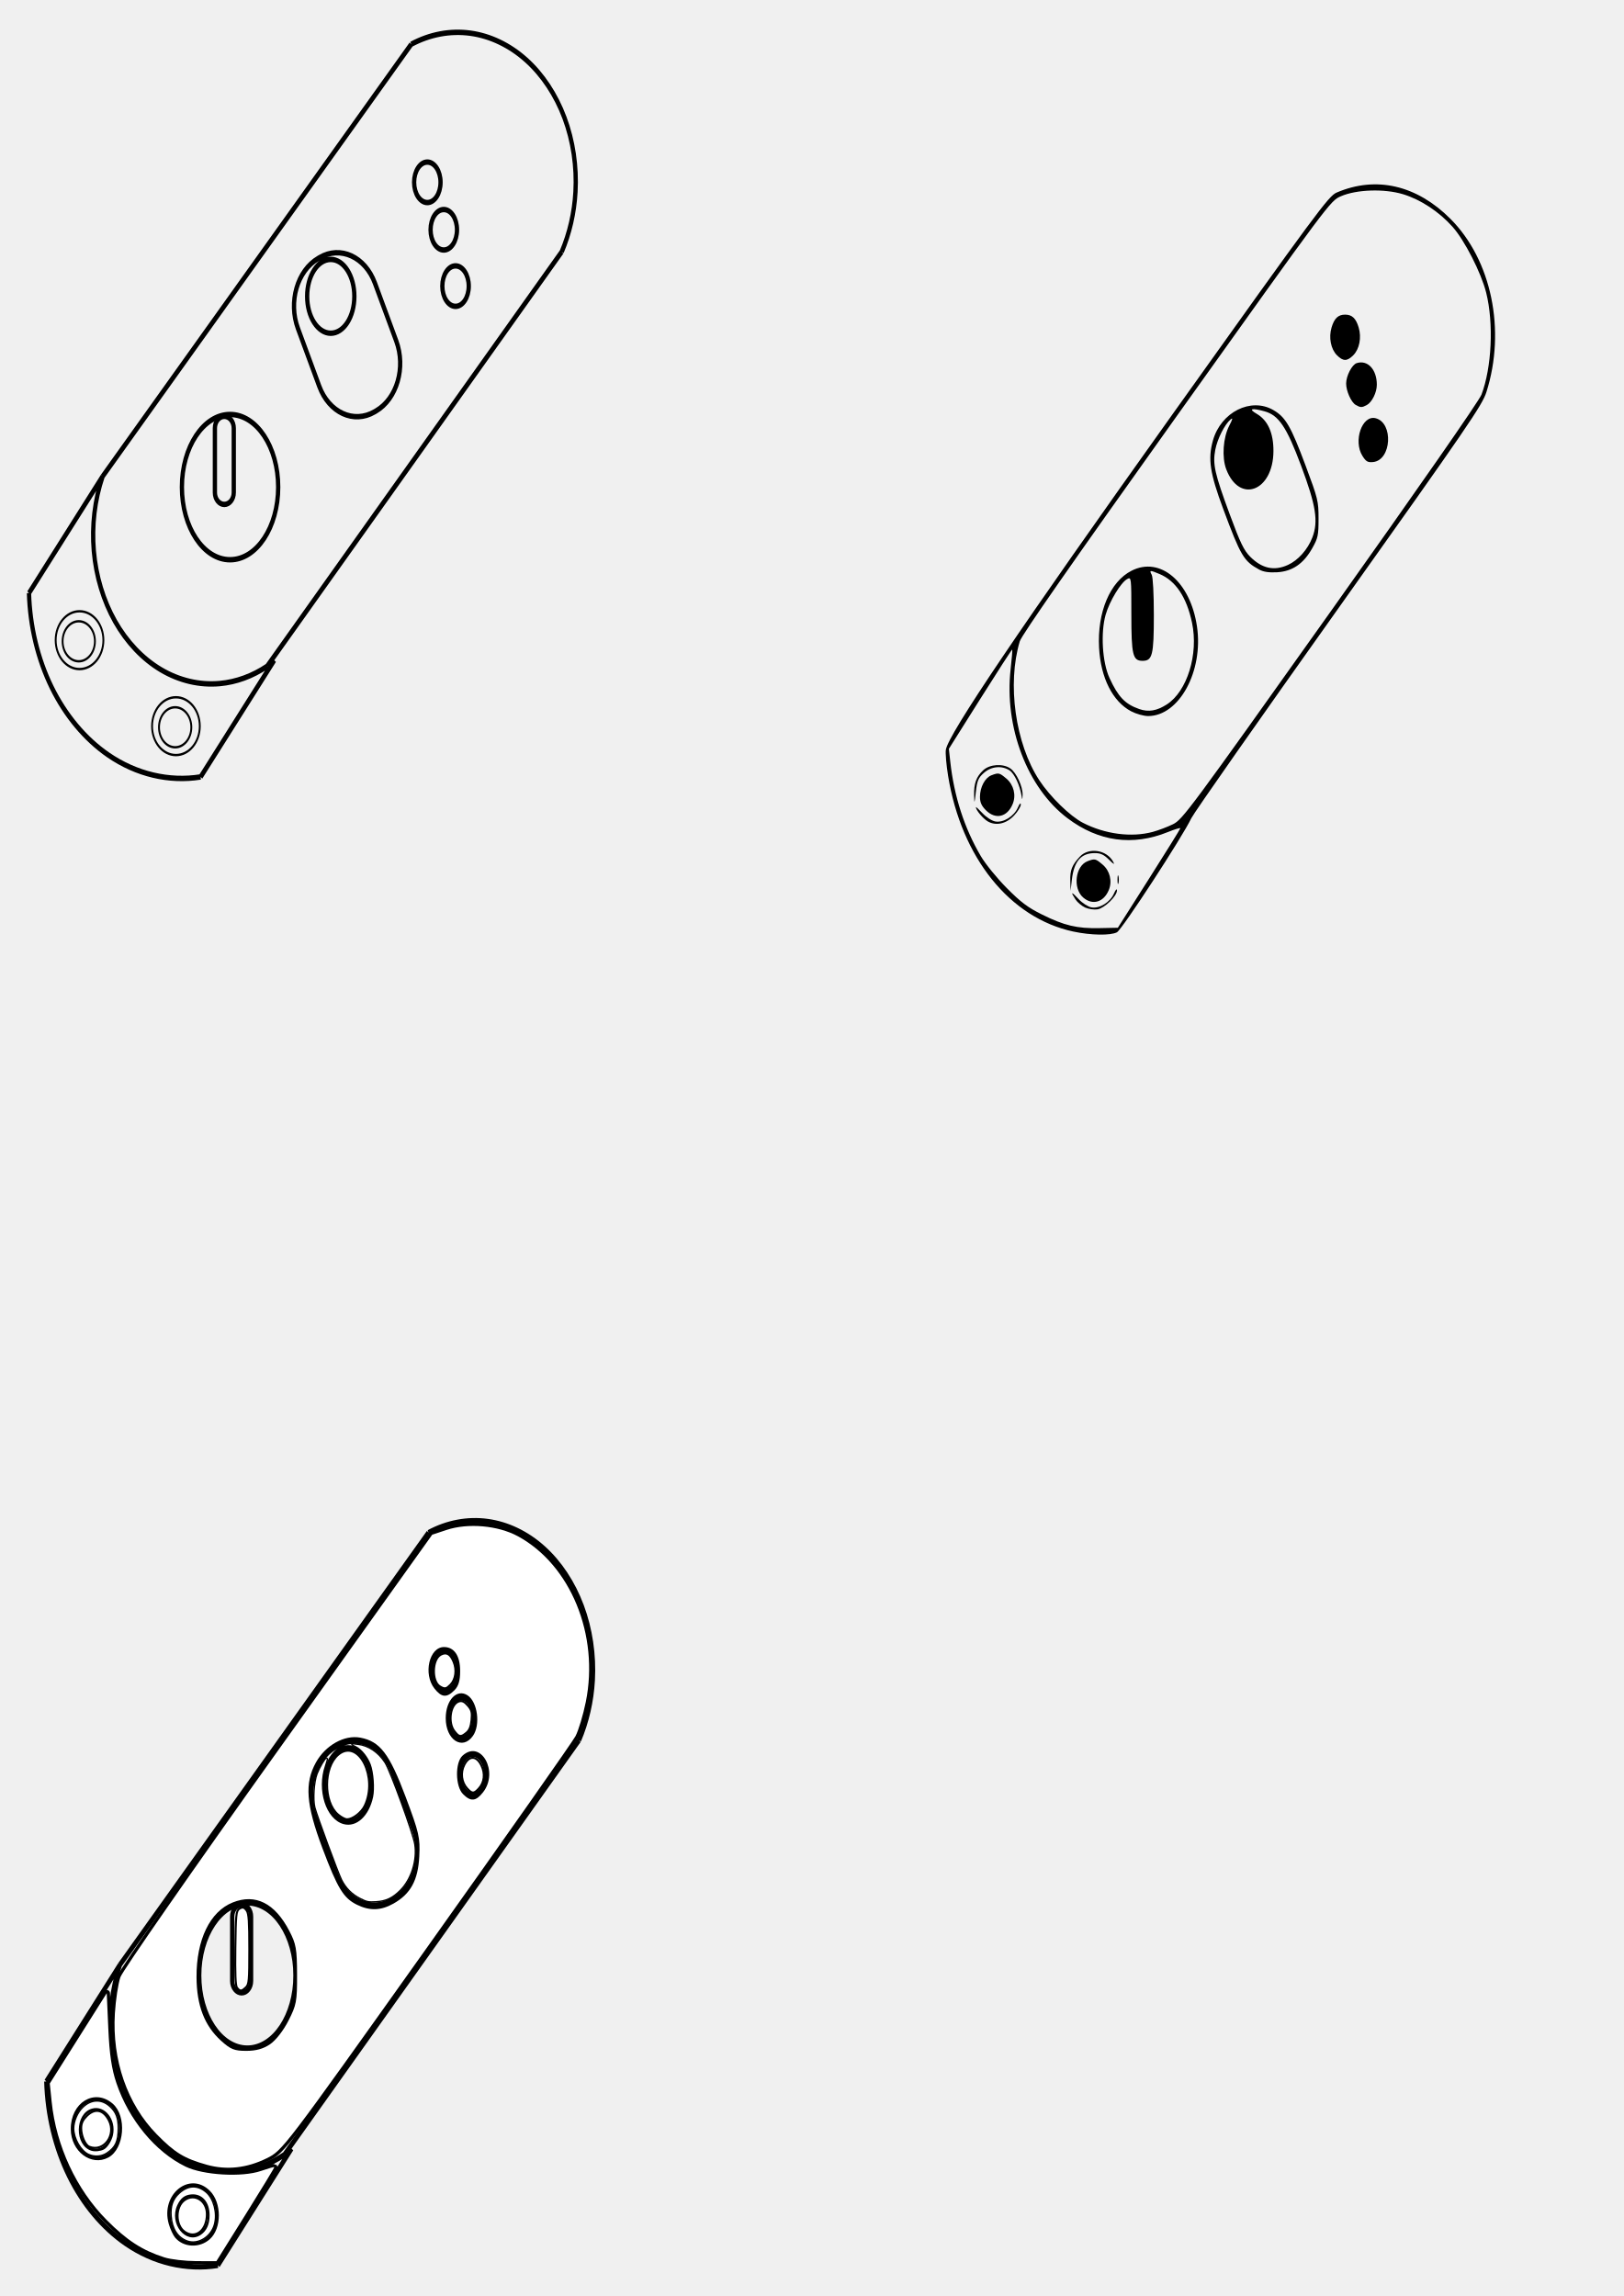
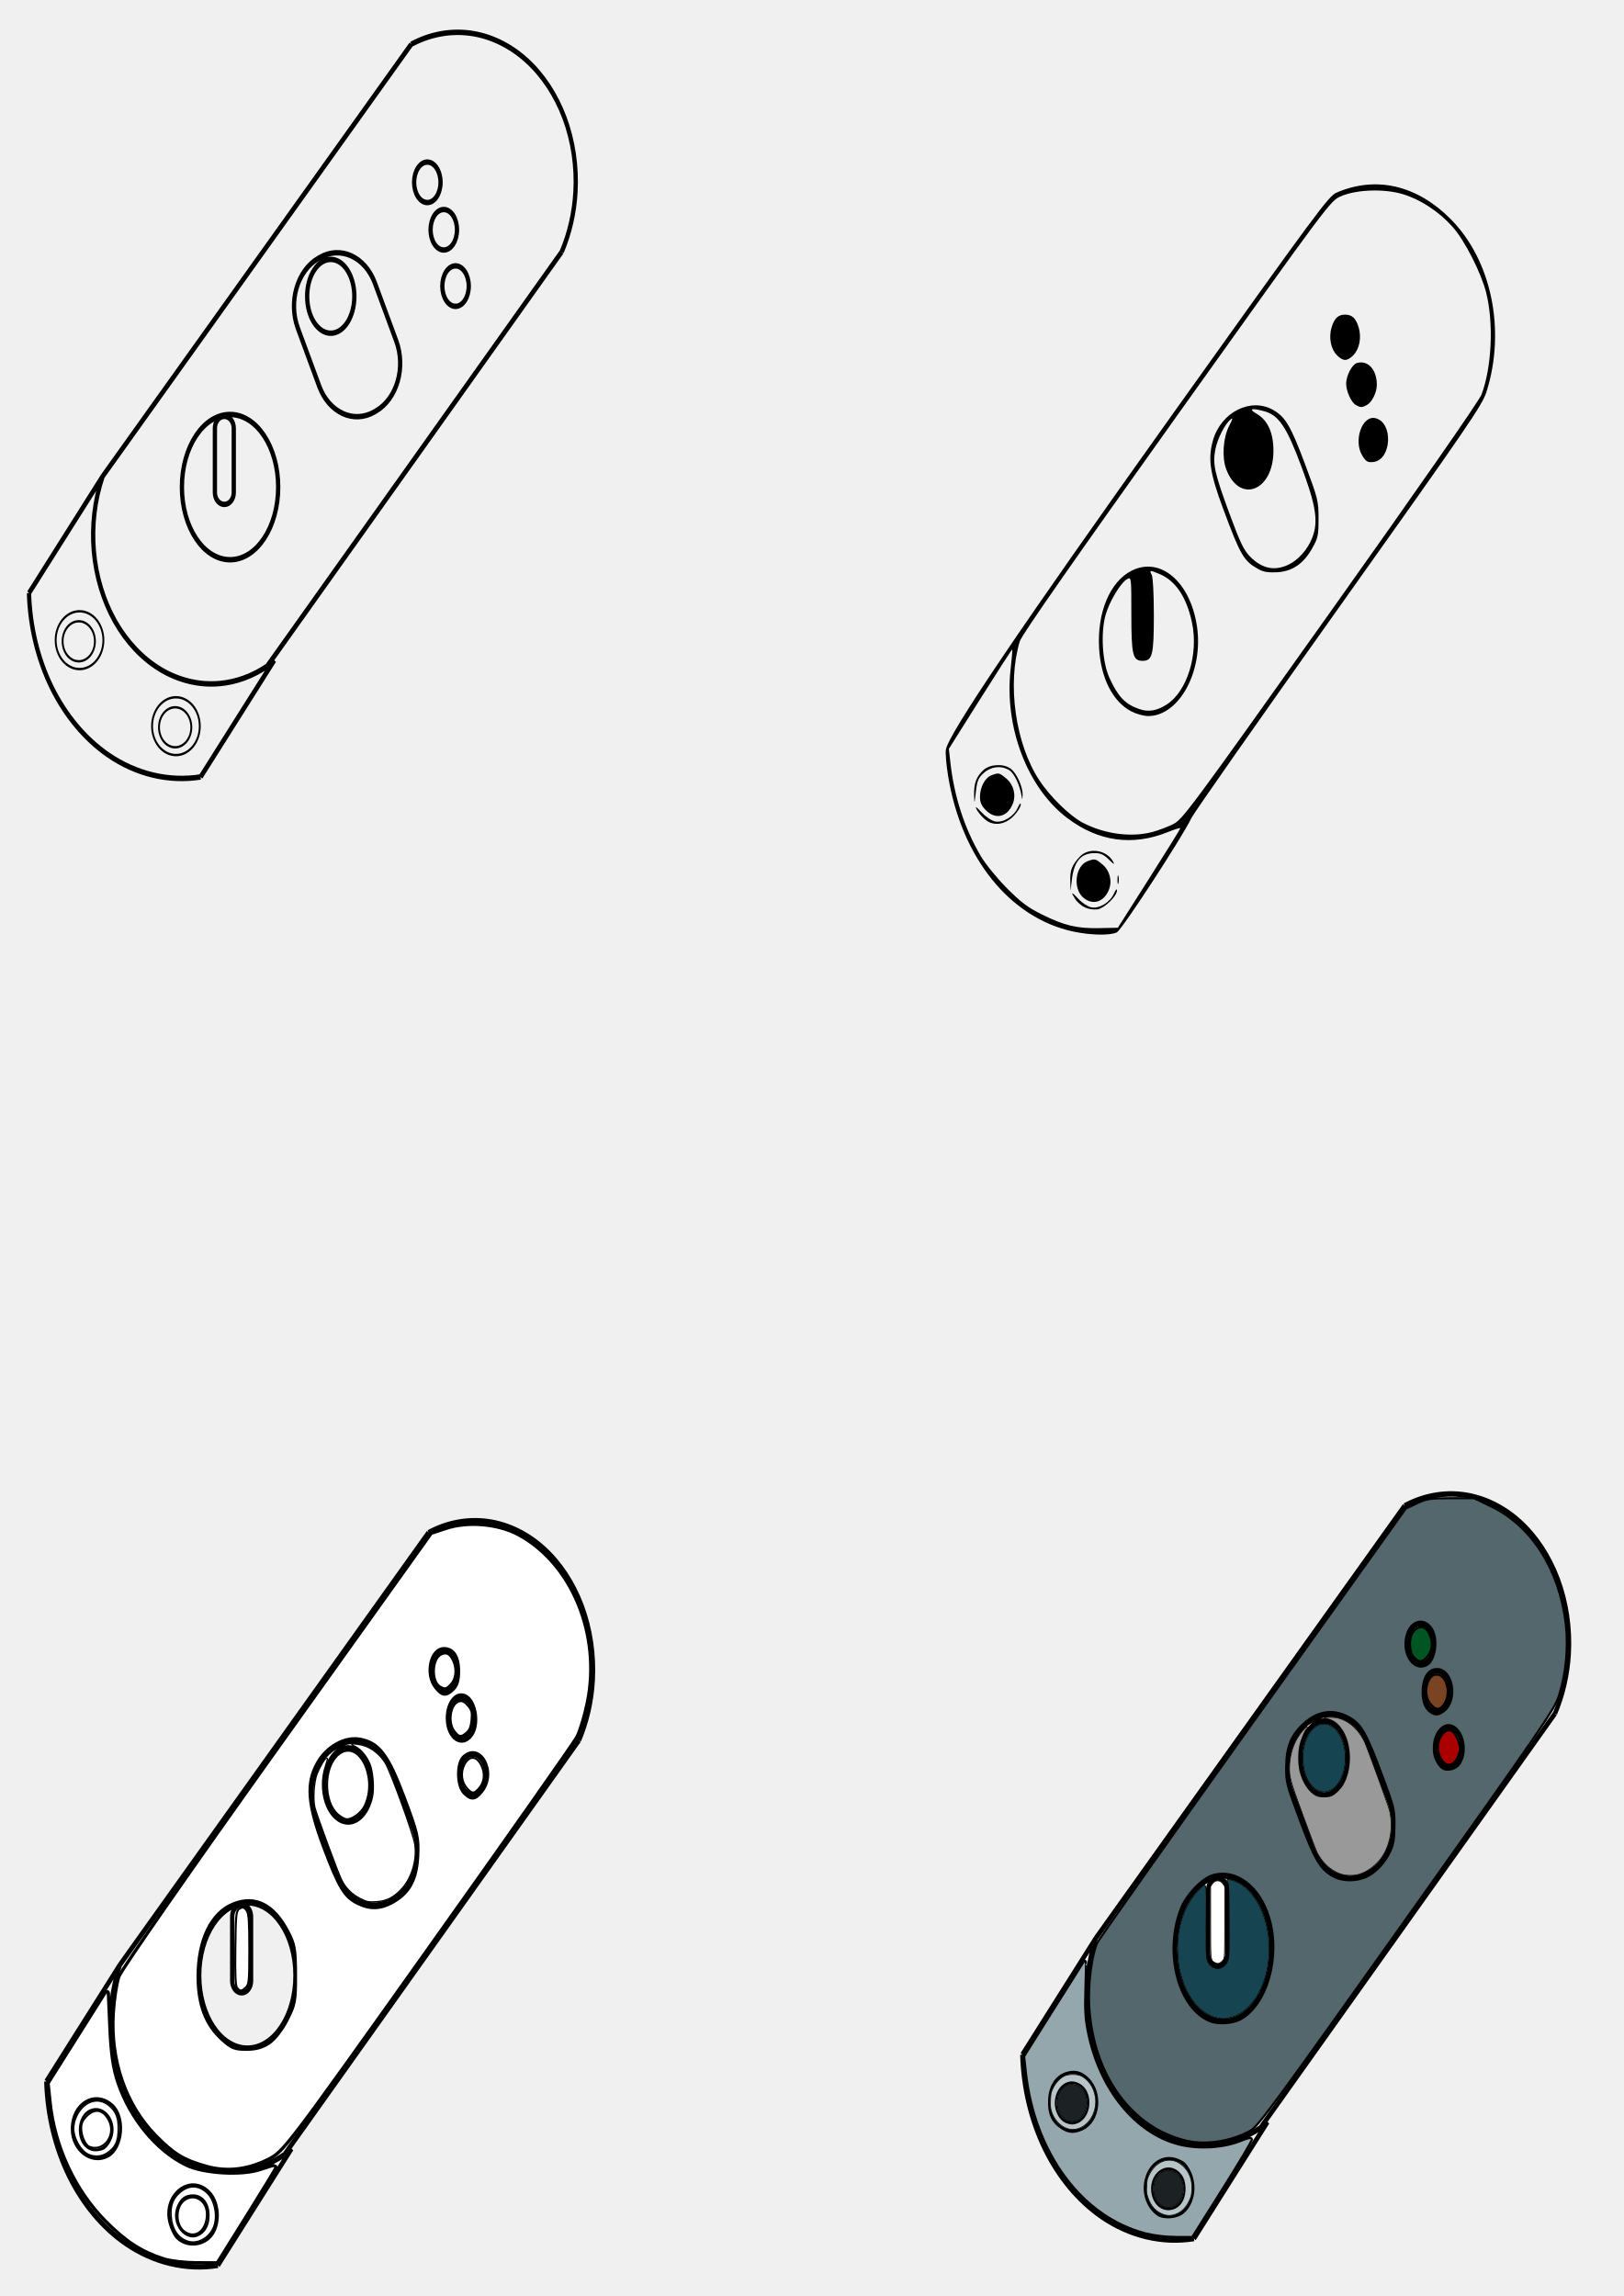
<svg xmlns="http://www.w3.org/2000/svg" width="210mm" height="297mm" viewBox="0 0 210 297" version="1.1" id="svg5">
  <defs id="defs2">
    </defs>
  <g id="layer1">
    <g id="g3626" transform="matrix(0.5746435,0,0,0.7249232,-25.79402,-8.603494)">
      <path id="path2377" style="fill:none;stroke:#000000;stroke-width:0.965;stroke-linecap:butt;stroke-linejoin:miter;stroke-miterlimit:4;stroke-dasharray:none;stroke-opacity:1" d="m 51.412,117.695 c 0.21,5.917 1.985,11.772 5.096,16.81 3.111,5.038 7.552,9.246 12.749,12.083 6.29,3.433 13.675,4.825 20.784,3.916 M 106.612,129.684 90.041,150.504 M 67.983,96.876 51.412,117.695 M 137.441,19.769 c 4.168,-1.779 8.797,-2.468 13.303,-1.98 4.506,0.488 8.879,2.152 12.57,4.782 3.691,2.63 6.691,6.221 8.623,10.321 1.932,4.1 2.791,8.7 2.47,13.22 -0.265,3.731 -1.329,7.403 -3.099,10.698 M 67.983,96.876 c -1.779,4.168 -2.468,8.797 -1.98,13.303 0.488,4.506 2.152,8.879 4.782,12.57 2.63,3.691 6.221,6.691 10.321,8.623 4.1,1.932 8.7,2.791 13.22,2.47 3.731,-0.265 7.403,-1.329 10.698,-3.099 M 67.983,96.876 c -1.779,4.168 -2.468,8.797 -1.98,13.303 0.488,4.506 2.152,8.879 4.782,12.57 2.63,3.691 6.221,6.691 10.321,8.623 4.1,1.932 8.7,2.791 13.22,2.47 3.731,-0.265 7.403,-1.329 10.698,-3.099 M 171.308,56.811 105.025,130.742 M 137.441,19.769 67.983,96.876" />
      <path id="path3341" style="fill:none;fill-rule:evenodd;stroke:#000000;stroke-width:0.965;stroke-linecap:round;stroke-linejoin:round;paint-order:stroke markers fill" d="M 107.498,98.788 A 10.835,12.959 0 0 1 96.663,111.747 10.835,12.959 0 0 1 85.828,98.788 10.835,12.959 0 0 1 96.663,85.828 10.835,12.959 0 0 1 107.498,98.788 Z m 17.142,-34.043 a 5.311,6.586 0 0 1 -5.311,6.586 5.311,6.586 0 0 1 -5.311,-6.586 5.311,6.586 0 0 1 5.311,-6.586 5.311,6.586 0 0 1 5.311,6.586 z m 4.634,-2.342 4.801,10.318 c 2.195,4.718 0.164,10.284 -4.554,12.48 l -0.302,0.141 c -4.718,2.195 -10.284,0.164 -12.479,-4.554 l -4.801,-10.318 c -2.195,-4.718 -0.164,-10.284 4.554,-12.48 l 0.302,-0.141 c 4.718,-2.195 10.284,-0.164 12.48,4.554 z m 21.115,0.52 a 2.974,3.612 0 0 1 -2.974,3.612 2.974,3.612 0 0 1 -2.974,-3.612 2.974,3.612 0 0 1 2.974,-3.612 2.974,3.612 0 0 1 2.974,3.612 z m -2.646,-10.054 a 2.974,3.612 0 0 1 -2.974,3.612 2.974,3.612 0 0 1 -2.974,-3.612 2.974,3.612 0 0 1 2.974,-3.612 2.974,3.612 0 0 1 2.974,3.612 z m -3.704,-8.467 a 2.974,3.612 0 0 1 -2.974,3.612 2.974,3.612 0 0 1 -2.974,-3.612 2.974,3.612 0 0 1 2.974,-3.612 2.974,3.612 0 0 1 2.974,3.612 z" />
      <rect style="fill:none;fill-rule:evenodd;stroke:#000000;stroke-width:0.965;stroke-linecap:round;stroke-linejoin:round;stroke-miterlimit:4;stroke-dasharray:none;paint-order:stroke markers fill" id="rect3365" width="4.249" height="15.721" x="93.252" y="86.157" ry="2.124" />
      <path id="path3510" style="fill:none;fill-rule:evenodd;stroke:#000000;stroke-width:0.421;stroke-linecap:round;stroke-linejoin:round;paint-order:stroke markers fill" d="m 68.158,126.101 a 5.371,5.158 0 0 1 -5.371,5.158 5.371,5.158 0 0 1 -5.371,-5.158 5.371,5.158 0 0 1 5.371,-5.158 5.371,5.158 0 0 1 5.371,5.158 z m -1.906,0.198 a 3.638,3.571 0 0 1 -3.638,3.571 3.638,3.571 0 0 1 -3.638,-3.571 3.638,3.571 0 0 1 3.638,-3.571 3.638,3.571 0 0 1 3.638,3.571 z" />
      <path id="path3613" style="fill:none;fill-rule:evenodd;stroke:#000000;stroke-width:0.421;stroke-linecap:round;stroke-linejoin:round;paint-order:stroke markers fill" d="m 89.854,141.446 a 5.371,5.158 0 0 1 -5.371,5.158 5.371,5.158 0 0 1 -5.371,-5.158 5.371,5.158 0 0 1 5.371,-5.158 5.371,5.158 0 0 1 5.371,5.158 z m -1.906,0.198 a 3.638,3.571 0 0 1 -3.638,3.571 3.638,3.571 0 0 1 -3.638,-3.571 3.638,3.571 0 0 1 3.638,-3.571 3.638,3.571 0 0 1 3.638,3.571 z" />
    </g>
  </g>
  <g id="layer2">
    <path style="fill:#000000;stroke-width:0.265" d="m 138.827,120.506 c -8.229,-1.765 -14.49,-9.555 -16.21,-20.166 -0.228,-1.405 -0.357,-2.915 -0.287,-3.354 0.321,-2.023 9.545,-15.677 29.365,-43.469 18.661,-26.166 20.139,-28.162 21.176,-28.607 5.102,-2.187 10.367,-0.968 14.731,3.41 5.309,5.326 7.185,14.386 4.641,22.399 -0.54,1.701 -2.386,4.398 -19.092,27.893 -10.172,14.305 -18.753,26.555 -19.069,27.221 -1.158,2.44 -8.981,14.44 -9.628,14.767 -0.848,0.43 -3.375,0.387 -5.626,-0.096 z m 9.783,-6.846 c 2.218,-3.493 4.04,-6.425 4.047,-6.518 0.008,-0.092 -0.716,0.127 -1.608,0.487 -4.568,1.845 -8.963,1.241 -12.981,-1.784 -5.198,-3.913 -8.207,-11.802 -7.359,-19.29 0.154,-1.359 0.247,-2.501 0.207,-2.536 -0.04,-0.036 -1.9,2.84 -4.134,6.389 l -4.061,6.454 0.181,1.652 c 0.491,4.487 1.821,8.608 3.942,12.215 0.611,1.039 2.087,2.857 3.364,4.144 1.826,1.84 2.724,2.516 4.544,3.417 2.914,1.444 4.529,1.827 7.455,1.767 l 2.369,-0.048 z m -8.254,3.739 c -0.443,-0.199 -1.009,-0.671 -1.257,-1.049 -0.686,-1.047 -0.542,-1.061 0.409,-0.04 0.473,0.508 1.217,0.987 1.654,1.065 1.04,0.186 2.422,-0.668 2.915,-1.802 0.219,-0.503 0.376,-0.663 0.382,-0.388 0.016,0.713 -1.604,2.295 -2.503,2.444 -0.437,0.072 -1.157,-0.031 -1.6,-0.23 z m -0.254,-1.292 c -1.383,-1.19 -1.037,-4.1 0.561,-4.707 0.934,-0.355 1.022,-0.336 1.925,0.424 0.961,0.808 1.294,2.155 0.817,3.306 -0.656,1.585 -2.1,2.012 -3.303,0.977 z m -1.679,-2.134 c -0.043,-1.404 0.216,-2.066 1.234,-3.158 1.168,-1.252 3.488,-0.891 4.325,0.673 0.218,0.407 0.055,0.325 -0.547,-0.278 -0.658,-0.658 -1.085,-0.858 -1.837,-0.858 -1.786,0 -2.693,1.051 -2.968,3.44 l -0.168,1.455 z m 6.108,-0.181 c 0,-0.509 0.054,-0.718 0.121,-0.463 0.067,0.255 0.067,0.671 0,0.926 -0.067,0.255 -0.121,0.046 -0.121,-0.463 z m -16.758,-7.527 c -0.608,-0.342 -1.559,-1.472 -1.559,-1.853 0,-0.076 0.387,0.278 0.86,0.785 0.473,0.508 1.217,0.987 1.654,1.065 1.04,0.186 2.422,-0.668 2.915,-1.802 0.219,-0.503 0.376,-0.663 0.382,-0.388 0.006,0.257 -0.377,0.886 -0.85,1.398 -1.004,1.087 -2.331,1.397 -3.402,0.795 z m -0.257,-1.449 c -0.57,-0.57 -0.773,-1.025 -0.773,-1.733 0,-1.254 0.651,-2.48 1.485,-2.797 0.934,-0.355 1.022,-0.336 1.925,0.424 0.961,0.808 1.294,2.155 0.817,3.306 -0.698,1.685 -2.217,2.036 -3.454,0.799 z m -1.531,-1.921 c -0.045,-1.533 0.28,-2.425 1.19,-3.268 0.841,-0.779 2.553,-0.887 3.506,-0.219 0.775,0.543 1.616,2.36 1.576,3.405 -0.026,0.697 -0.043,0.713 -0.136,0.132 -0.219,-1.37 -0.93,-2.882 -1.547,-3.286 -1.016,-0.666 -2.373,-0.533 -3.335,0.327 -0.711,0.635 -0.862,0.995 -1.026,2.447 -0.179,1.578 -0.195,1.612 -0.229,0.463 z m 23.115,4.712 c 0.728,-0.197 1.901,-0.642 2.608,-0.989 1.231,-0.604 2.092,-1.767 20.344,-27.452 11.469,-16.14 19.256,-27.337 19.552,-28.117 1.334,-3.511 1.598,-9.228 0.609,-13.192 -0.637,-2.552 -2.79,-6.771 -4.346,-8.515 -1.75,-1.962 -4.124,-3.525 -6.406,-4.218 -2.431,-0.738 -6.03,-0.617 -8.056,0.271 -1.356,0.595 -1.424,0.686 -21.262,28.499 -13.486,18.908 -20.013,28.275 -20.248,29.056 -1.661,5.517 -0.577,13.246 2.521,17.979 1.384,2.115 3.982,4.649 5.643,5.505 2.866,1.476 6.285,1.92 9.041,1.173 z m -2.803,-15.597 c -2.394,-1.264 -3.937,-4.32 -4.149,-8.218 -0.25,-4.599 1.411,-8.543 4.196,-9.964 3.708,-1.892 7.605,1.419 8.464,7.192 0.862,5.793 -2.302,11.605 -6.317,11.605 -0.565,0 -1.552,-0.277 -2.193,-0.615 z m 4.603,-0.883 c 2.642,-1.691 4.13,-6.5 3.27,-10.573 -0.697,-3.304 -2.115,-5.431 -4.202,-6.303 -1.258,-0.526 -1.341,-0.517 -1.01,0.101 0.159,0.298 0.274,2.484 0.274,5.233 0,5.145 -0.186,5.897 -1.455,5.897 -1.276,0 -1.455,-0.743 -1.455,-6.021 0,-4.78 -0.007,-4.841 -0.535,-4.559 -0.824,0.441 -2.29,2.866 -2.788,4.61 -0.666,2.336 -0.436,6.152 0.493,8.182 1.123,2.452 2.025,3.392 3.867,4.03 1.184,0.41 2.247,0.231 3.541,-0.597 z m 11.958,-17.447 c -1.996,-1.09 -2.389,-1.752 -4.657,-7.851 -1.721,-4.628 -1.997,-6.462 -1.329,-8.845 1.033,-3.683 4.925,-5.635 7.834,-3.93 1.576,0.924 2.253,2.093 4.146,7.16 1.606,4.3 1.68,4.603 1.68,6.879 0,2.175 -0.071,2.508 -0.821,3.836 -1.13,2.003 -2.566,2.983 -4.535,3.096 -1.05,0.06 -1.769,-0.047 -2.316,-0.346 z m 3.706,-0.598 c 1.33,-0.604 2.574,-2.003 3.171,-3.566 0.793,-2.077 0.471,-4.121 -1.469,-9.302 -1.865,-4.982 -2.884,-6.499 -4.711,-7.006 -1.686,-0.468 -2.141,-0.328 -1.026,0.318 1.445,0.838 2.183,2.482 2.17,4.835 -0.029,5.176 -4.382,6.851 -6.102,2.348 -0.591,-1.546 -0.414,-4.106 0.389,-5.647 0.445,-0.855 0.492,-1.071 0.174,-0.807 -0.765,0.635 -1.715,2.518 -1.983,3.928 -0.353,1.861 -0.084,3.059 1.875,8.364 1.365,3.696 1.831,4.657 2.654,5.48 1.516,1.516 3.089,1.857 4.857,1.054 z m 9.646,-14.108 c -1.218,-1.941 -0.043,-5.313 1.7,-4.876 2.341,0.588 2.066,5.432 -0.322,5.67 -0.692,0.069 -0.918,-0.061 -1.378,-0.794 z m -0.876,-6.6 c -0.584,-0.339 -1.232,-1.792 -1.232,-2.761 0,-0.992 0.753,-2.447 1.368,-2.642 1.418,-0.45 2.601,0.822 2.601,2.797 0,1.005 -0.628,2.269 -1.308,2.633 -0.627,0.335 -0.811,0.332 -1.429,-0.027 z m -2.417,-6.418 c -0.798,-0.798 -1.089,-2.296 -0.7,-3.596 0.356,-1.188 0.854,-1.66 1.753,-1.66 0.899,0 1.397,0.472 1.753,1.66 0.39,1.3 0.098,2.798 -0.7,3.596 -0.797,0.797 -1.308,0.797 -2.106,0 z" id="path1435" />
  </g>
  <g id="layer3">
    <g id="g1726">
      <g id="g855" transform="matrix(0.5746435,0,0,0.7249232,-23.55528,183.9279)">
        <path id="path845" style="fill:none;stroke:#000000;stroke-width:0.965;stroke-linecap:butt;stroke-linejoin:miter;stroke-miterlimit:4;stroke-dasharray:none;stroke-opacity:1" d="m 51.412,117.695 c 0.21,5.917 1.985,11.772 5.096,16.81 3.111,5.038 7.552,9.246 12.749,12.083 6.29,3.433 13.675,4.825 20.784,3.916 M 106.612,129.684 90.041,150.504 M 67.983,96.876 51.412,117.695 M 137.441,19.769 c 4.168,-1.779 8.797,-2.468 13.303,-1.98 4.506,0.488 8.879,2.152 12.57,4.782 3.691,2.63 6.691,6.221 8.623,10.321 1.932,4.1 2.791,8.7 2.47,13.22 -0.265,3.731 -1.329,7.403 -3.099,10.698 M 67.983,96.876 c -1.779,4.168 -2.468,8.797 -1.98,13.303 0.488,4.506 2.152,8.879 4.782,12.57 2.63,3.691 6.221,6.691 10.321,8.623 4.1,1.932 8.7,2.791 13.22,2.47 3.731,-0.265 7.403,-1.329 10.698,-3.099 M 67.983,96.876 c -1.779,4.168 -2.468,8.797 -1.98,13.303 0.488,4.506 2.152,8.879 4.782,12.57 2.63,3.691 6.221,6.691 10.321,8.623 4.1,1.932 8.7,2.791 13.22,2.47 3.731,-0.265 7.403,-1.329 10.698,-3.099 M 171.308,56.811 105.025,130.742 M 137.441,19.769 67.983,96.876" />
        <path id="path847" style="fill:none;fill-rule:evenodd;stroke:#000000;stroke-width:0.965;stroke-linecap:round;stroke-linejoin:round;paint-order:stroke markers fill" d="M 107.498,98.788 A 10.835,12.959 0 0 1 96.663,111.747 10.835,12.959 0 0 1 85.828,98.788 10.835,12.959 0 0 1 96.663,85.828 10.835,12.959 0 0 1 107.498,98.788 Z m 17.142,-34.043 a 5.311,6.586 0 0 1 -5.311,6.586 5.311,6.586 0 0 1 -5.311,-6.586 5.311,6.586 0 0 1 5.311,-6.586 5.311,6.586 0 0 1 5.311,6.586 z m 4.634,-2.342 4.801,10.318 c 2.195,4.718 0.164,10.284 -4.554,12.48 l -0.302,0.141 c -4.718,2.195 -10.284,0.164 -12.479,-4.554 l -4.801,-10.318 c -2.195,-4.718 -0.164,-10.284 4.554,-12.48 l 0.302,-0.141 c 4.718,-2.195 10.284,-0.164 12.48,4.554 z m 21.115,0.52 a 2.974,3.612 0 0 1 -2.974,3.612 2.974,3.612 0 0 1 -2.974,-3.612 2.974,3.612 0 0 1 2.974,-3.612 2.974,3.612 0 0 1 2.974,3.612 z m -2.646,-10.054 a 2.974,3.612 0 0 1 -2.974,3.612 2.974,3.612 0 0 1 -2.974,-3.612 2.974,3.612 0 0 1 2.974,-3.612 2.974,3.612 0 0 1 2.974,3.612 z m -3.704,-8.467 a 2.974,3.612 0 0 1 -2.974,3.612 2.974,3.612 0 0 1 -2.974,-3.612 2.974,3.612 0 0 1 2.974,-3.612 2.974,3.612 0 0 1 2.974,3.612 z" />
        <rect style="fill:none;fill-rule:evenodd;stroke:#000000;stroke-width:0.965;stroke-linecap:round;stroke-linejoin:round;stroke-miterlimit:4;stroke-dasharray:none;paint-order:stroke markers fill" id="rect849" width="4.249" height="15.721" x="93.252" y="86.157" ry="2.124" />
        <path id="path851" style="fill:none;fill-rule:evenodd;stroke:#000000;stroke-width:0.421;stroke-linecap:round;stroke-linejoin:round;paint-order:stroke markers fill" d="m 68.158,126.101 a 5.371,5.158 0 0 1 -5.371,5.158 5.371,5.158 0 0 1 -5.371,-5.158 5.371,5.158 0 0 1 5.371,-5.158 5.371,5.158 0 0 1 5.371,5.158 z m -1.906,0.198 a 3.638,3.571 0 0 1 -3.638,3.571 3.638,3.571 0 0 1 -3.638,-3.571 3.638,3.571 0 0 1 3.638,-3.571 3.638,3.571 0 0 1 3.638,3.571 z" />
        <path id="path853" style="fill:none;fill-rule:evenodd;stroke:#000000;stroke-width:0.421;stroke-linecap:round;stroke-linejoin:round;paint-order:stroke markers fill" d="m 89.854,141.446 a 5.371,5.158 0 0 1 -5.371,5.158 5.371,5.158 0 0 1 -5.371,-5.158 5.371,5.158 0 0 1 5.371,-5.158 5.371,5.158 0 0 1 5.371,5.158 z m -1.906,0.198 a 3.638,3.571 0 0 1 -3.638,3.571 3.638,3.571 0 0 1 -3.638,-3.571 3.638,3.571 0 0 1 3.638,-3.571 3.638,3.571 0 0 1 3.638,3.571 z" />
      </g>
      <path style="fill:#ffffff;fill-rule:evenodd;stroke:#000000;stroke-width:3.169;stroke-linecap:round;stroke-linejoin:round;paint-order:stroke markers fill" d="m 101.156,1058.373 c -11.039,-3.073 -15.695,-5.908 -24.544,-14.946 -14.404,-14.711 -21.851,-36.222 -20.457,-59.088 0.402,-6.593 1.613,-14.548 2.691,-17.678 1.078,-3.13 35.816,-53.087 77.196,-111.016 l 75.235,-105.325 7.009,-2.328 c 10.506,-3.49 25.126,-2.198 34.851,3.079 25.764,13.98 39.844,48.295 33.223,80.969 -1.309,6.458 -3.588,14.017 -5.064,16.798 -1.477,2.781 -34.281,49.478 -72.899,103.772 -69.593,97.844 -70.282,98.75 -77.96,102.544 -9.777,4.831 -19.61,5.913 -29.281,3.22 z m 30.819,-58.913 c 2.814,-1.896 6.51,-6.623 9.022,-11.539 3.916,-7.661 4.253,-9.464 4.211,-22.525 -0.04,-12.59 -0.471,-15.015 -3.809,-21.417 -7.065,-13.553 -16.54,-18.305 -27.642,-13.863 -11.139,4.457 -17.791,18.217 -17.69,36.595 0.076,13.798 3.909,23.716 11.987,31.013 4.675,4.224 6.477,4.948 12.315,4.948 4.781,0 8.272,-0.966 11.605,-3.212 z m 60.354,-68.785 c 8.367,-4.703 12.04,-11.413 12.624,-23.067 0.46,-9.186 -0.079,-11.546 -6.634,-29.036 -7.944,-21.195 -12.557,-27.224 -22.218,-29.036 -7.748,-1.454 -17,3.721 -21.66,12.113 -5.649,10.173 -4.858,20.613 3.179,41.973 7.381,19.617 10.279,24.364 16.852,27.603 6.255,3.083 11.691,2.915 17.857,-0.55 z m 43.783,-54.409 c 7.89,-10.03 -1.049,-26.035 -10.011,-17.924 -3.714,3.361 -3.565,15.013 0.242,18.82 3.781,3.781 6.271,3.553 9.769,-0.895 z m -4.913,-27.623 c 3.738,-5.337 2.269,-16.51 -2.599,-19.76 -5.207,-3.477 -10.718,2.256 -10.718,11.149 0,10.641 8.187,15.935 13.317,8.611 z m -9.087,-22.25 c 2.015,-2.015 2.82,-4.701 2.82,-9.408 0,-7.465 -2.877,-11.745 -7.895,-11.745 -7.215,0 -10.268,13.173 -4.695,20.258 3.499,4.448 5.988,4.676 9.769,0.895 z" id="path924" transform="scale(0.2645833)" />
      <path style="fill:#ffffff;fill-rule:evenodd;stroke:#000000;stroke-width:3.169;stroke-linecap:round;stroke-linejoin:round;paint-order:stroke markers fill" d="m 80.383,1103.642 c -10.768,-3.414 -18.386,-8.353 -28.262,-18.321 -14.789,-14.927 -24.656,-36.14 -26.872,-57.775 l -0.913,-8.909 13.921,-22.077 13.921,-22.077 0.766,17.268 c 0.561,12.655 1.621,19.788 3.965,26.703 6.098,17.984 19.024,33.607 33.745,40.784 8.699,4.241 27.659,5.342 36.916,2.143 3.46,-1.196 6.399,-2.043 6.53,-1.884 0.131,0.16 -6.19,10.575 -14.047,23.145 l -14.286,22.855 -9.872,-0.033 c -5.429,-0.018 -12.41,-0.838 -15.513,-1.821 z m 22.203,-8.921 c 5.85,-5.272 5.857,-17.772 0.014,-23.615 -9.856,-9.856 -24.245,1.732 -20.1,16.187 0.709,2.473 2.088,5.458 3.063,6.633 4.094,4.934 12.02,5.303 17.023,0.795 z m -49.625,-39.912 c 7.885,-4.22 9.163,-20.276 2.097,-26.353 -8.9,-7.655 -20.598,-0.464 -20.458,12.575 0.116,10.835 10.001,18.252 18.361,13.778 z" id="path963" transform="scale(0.2645833)" />
      <path style="fill:#ffffff;fill-rule:evenodd;stroke:#000000;stroke-width:1.941;stroke-linecap:round;stroke-linejoin:round;paint-order:stroke markers fill" d="m 228.727,874.07 c -2.647,-2.845 -3.192,-7.361 -1.329,-11.015 2.193,-4.303 5.287,-4.198 7.461,0.254 1.887,3.862 1.423,7.996 -1.213,10.826 -2.189,2.35 -2.678,2.344 -4.919,-0.065 z" id="path1041" transform="scale(0.2645833)" />
      <path style="fill:#ffffff;fill-rule:evenodd;stroke:#000000;stroke-width:1.941;stroke-linecap:round;stroke-linejoin:round;paint-order:stroke markers fill" d="m 222.522,846.093 c -3.132,-3.982 -1.911,-12.571 1.962,-13.8 1.284,-0.407 2.329,0.1 3.851,1.87 1.776,2.064 2.027,3.077 1.674,6.751 -0.298,3.104 -0.961,4.764 -2.35,5.889 -2.538,2.055 -3.013,1.99 -5.136,-0.71 z" id="path1080" transform="scale(0.2645833)" />
      <path style="fill:#ffffff;fill-rule:evenodd;stroke:#000000;stroke-width:1.941;stroke-linecap:round;stroke-linejoin:round;paint-order:stroke markers fill" d="m 215.358,824.124 c -3.85,-2.244 -3.62,-12.592 0.327,-14.705 2.475,-1.325 4.072,-0.404 5.588,3.224 1.584,3.79 0.973,8.293 -1.453,10.72 -1.899,1.899 -2.371,1.979 -4.462,0.761 z" id="path1119" transform="scale(0.2645833)" />
      <path style="fill:#ffffff;fill-rule:evenodd;stroke:#000000;stroke-width:1.941;stroke-linecap:round;stroke-linejoin:round;paint-order:stroke markers fill" d="m 165.584,886.801 c -6.995,-5.886 -6.942,-22.645 0.091,-28.562 9.26,-7.791 18.591,10.859 12.186,24.356 -1.51,3.182 -5.635,6.369 -8.251,6.375 -0.795,0.002 -2.607,-0.974 -4.026,-2.168 z" id="path1158" transform="scale(0.2645833)" />
      <path style="fill:#ffffff;fill-rule:evenodd;stroke:#000000;stroke-width:1.941;stroke-linecap:round;stroke-linejoin:round;paint-order:stroke markers fill" d="m 90.538,1090.696 c -4.331,-3.033 -4.331,-11.648 0,-14.681 4.604,-3.225 10.109,0.312 10.109,6.494 0,7.532 -5.122,11.68 -10.109,8.187 z" id="path1197" transform="scale(0.2645833)" />
      <path style="fill:#ffffff;fill-rule:evenodd;stroke:#000000;stroke-width:1.941;stroke-linecap:round;stroke-linejoin:round;paint-order:stroke markers fill" d="m 43.826,1049.084 c -1.761,-0.708 -3.653,-5.121 -3.653,-8.517 0,-2.311 0.663,-3.796 2.525,-5.658 3.794,-3.794 7.481,-3.08 10.084,1.954 3.538,6.841 -2.352,14.878 -8.956,12.221 z" id="path1236" transform="scale(0.2645833)" />
      <path style="fill:#ffffff;fill-rule:evenodd;stroke:#000000;stroke-width:1.941;stroke-linecap:round;stroke-linejoin:round;paint-order:stroke markers fill" d="m 116.285,971.583 c -0.688,-0.829 -0.917,-6.627 -0.754,-19.129 0.212,-16.23 0.383,-18.03 1.796,-18.896 1.251,-0.766 1.811,-0.623 2.808,0.72 0.985,1.327 1.245,5.222 1.245,18.656 0,15.352 -0.151,17.116 -1.58,18.409 -1.918,1.736 -2.255,1.759 -3.516,0.24 z" id="path1275" transform="scale(0.2645833)" />
      <path style="fill:#ffffff;fill-rule:evenodd;stroke:#000000;stroke-width:1.286;stroke-linecap:round;stroke-linejoin:round;paint-order:stroke markers fill" d="m 91.675,1095.342 c -4.578,-1.646 -7.254,-5.788 -7.693,-11.91 -0.35,-4.878 0.821,-8.182 3.881,-10.947 4.188,-3.784 8.544,-3.964 12.635,-0.521 3.662,3.081 5.471,10.073 4.007,15.485 -1.595,5.894 -7.791,9.706 -12.83,7.893 z m 6.503,-2.749 c 2.85,-1.937 4.285,-5.151 4.281,-9.588 -0.006,-6.472 -3.718,-10.645 -9.031,-10.15 -3.197,0.298 -5.184,1.849 -6.77,5.285 -4.143,8.977 4.191,19.434 11.52,14.453 z" id="path1314" transform="scale(0.2645833)" />
      <path style="fill:#ffffff;fill-rule:evenodd;stroke:#000000;stroke-width:1.286;stroke-linecap:round;stroke-linejoin:round;paint-order:stroke markers fill" d="m 176.208,927.909 c -3.985,-2.017 -6.946,-4.996 -8.967,-9.022 -1.668,-3.322 -12.067,-31.524 -13.02,-35.308 -0.968,-3.843 -0.39,-12.465 1.092,-16.305 1.172,-3.035 3.998,-7.806 4.392,-7.413 0.111,0.111 -0.279,1.616 -0.867,3.344 -4.076,11.985 0.488,26.278 9.133,28.606 6.3,1.697 12.42,-3.94 14.424,-13.287 0.889,-4.145 0.31,-12.055 -1.167,-15.943 -1.411,-3.713 -4.351,-7.379 -7.043,-8.782 l -1.889,-0.984 2.721,0.316 c 4.966,0.576 9.756,3.836 12.95,8.813 2.482,3.869 13.668,34.597 14.469,39.748 1.204,7.746 -1.69,16.971 -6.986,22.267 -3.737,3.737 -6.849,5.197 -11.705,5.493 -3.611,0.22 -4.356,0.067 -7.537,-1.542 z" id="path1550" transform="scale(0.2645833)" />
      <path style="fill:#ffffff;fill-rule:evenodd;stroke:#000000;stroke-width:1.286;stroke-linecap:round;stroke-linejoin:round;paint-order:stroke markers fill" d="m 43.493,1053.014 c -3.662,-1.596 -7.145,-7.624 -7.145,-12.368 0,-3.477 1.805,-7.699 4.331,-10.13 3.955,-3.808 8.732,-4.026 12.658,-0.579 3.048,2.676 4.172,5.588 4.135,10.709 -0.045,6.219 -1.274,8.913 -5.319,11.656 -2.499,1.695 -5.784,1.965 -8.66,0.712 z m 7.286,-2.14 c 1.724,-0.903 3.806,-4.162 4.426,-6.93 1.711,-7.636 -3.947,-14.842 -10.237,-13.039 -8.465,2.428 -8.645,18.056 -0.237,20.606 1.709,0.518 4.379,0.237 6.049,-0.638 z" id="path1589" transform="scale(0.2645833)" />
    </g>
  </g>
+   <g id="layer4">
+     <path style="fill:#005522;fill-rule:evenodd;stroke:#000000;stroke-width:2.094;stroke-linecap:round;stroke-linejoin:round;paint-order:stroke markers fill" d="" id="path1330" transform="scale(0.2645833)" />
+     <g id="g2464">
+       <g id="g903" transform="matrix(0.5746435,0,0,0.7249232,102.6761,180.464)">
+         <path id="path893" style="fill:none;stroke:#000000;stroke-width:0.965;stroke-linecap:butt;stroke-linejoin:miter;stroke-miterlimit:4;stroke-dasharray:none;stroke-opacity:1" d="m 51.412,117.695 c 0.21,5.917 1.985,11.772 5.096,16.81 3.111,5.038 7.552,9.246 12.749,12.083 6.29,3.433 13.675,4.825 20.784,3.916 M 106.612,129.684 90.041,150.504 M 67.983,96.876 51.412,117.695 M 137.441,19.769 c 4.168,-1.779 8.797,-2.468 13.303,-1.98 4.506,0.488 8.879,2.152 12.57,4.782 3.691,2.63 6.691,6.221 8.623,10.321 1.932,4.1 2.791,8.7 2.47,13.22 -0.265,3.731 -1.329,7.403 -3.099,10.698 M 67.983,96.876 c -1.779,4.168 -2.468,8.797 -1.98,13.303 0.488,4.506 2.152,8.879 4.782,12.57 2.63,3.691 6.221,6.691 10.321,8.623 4.1,1.932 8.7,2.791 13.22,2.47 3.731,-0.265 7.403,-1.329 10.698,-3.099 M 67.983,96.876 c -1.779,4.168 -2.468,8.797 -1.98,13.303 0.488,4.506 2.152,8.879 4.782,12.57 2.63,3.691 6.221,6.691 10.321,8.623 4.1,1.932 8.7,2.791 13.22,2.47 3.731,-0.265 7.403,-1.329 10.698,-3.099 M 171.308,56.811 105.025,130.742 M 137.441,19.769 67.983,96.876" />
+         <path id="path895" style="fill:none;fill-rule:evenodd;stroke:#000000;stroke-width:0.965;stroke-linecap:round;stroke-linejoin:round;paint-order:stroke markers fill" d="M 107.498,98.788 A 10.835,12.959 0 0 1 96.663,111.747 10.835,12.959 0 0 1 85.828,98.788 10.835,12.959 0 0 1 96.663,85.828 10.835,12.959 0 0 1 107.498,98.788 Z m 17.142,-34.043 a 5.311,6.586 0 0 1 -5.311,6.586 5.311,6.586 0 0 1 -5.311,-6.586 5.311,6.586 0 0 1 5.311,-6.586 5.311,6.586 0 0 1 5.311,6.586 z m 4.634,-2.342 4.801,10.318 c 2.195,4.718 0.164,10.284 -4.554,12.48 l -0.302,0.141 c -4.718,2.195 -10.284,0.164 -12.479,-4.554 l -4.801,-10.318 c -2.195,-4.718 -0.164,-10.284 4.554,-12.48 l 0.302,-0.141 c 4.718,-2.195 10.284,-0.164 12.48,4.554 z m 21.115,0.52 a 2.974,3.612 0 0 1 -2.974,3.612 2.974,3.612 0 0 1 -2.974,-3.612 2.974,3.612 0 0 1 2.974,-3.612 2.974,3.612 0 0 1 2.974,3.612 z m -2.646,-10.054 a 2.974,3.612 0 0 1 -2.974,3.612 2.974,3.612 0 0 1 -2.974,-3.612 2.974,3.612 0 0 1 2.974,-3.612 2.974,3.612 0 0 1 2.974,3.612 z m -3.704,-8.467 a 2.974,3.612 0 0 1 -2.974,3.612 2.974,3.612 0 0 1 -2.974,-3.612 2.974,3.612 0 0 1 2.974,-3.612 2.974,3.612 0 0 1 2.974,3.612 z" />
+         <rect style="fill:none;fill-rule:evenodd;stroke:#000000;stroke-width:0.965;stroke-linecap:round;stroke-linejoin:round;stroke-miterlimit:4;stroke-dasharray:none;paint-order:stroke markers fill" id="rect897" width="4.249" height="15.721" x="93.252" y="86.157" ry="2.124" />
+         <path id="path899" style="fill:none;fill-rule:evenodd;stroke:#000000;stroke-width:0.421;stroke-linecap:round;stroke-linejoin:round;paint-order:stroke markers fill" d="m 68.158,126.101 a 5.371,5.158 0 0 1 -5.371,5.158 5.371,5.158 0 0 1 -5.371,-5.158 5.371,5.158 0 0 1 5.371,-5.158 5.371,5.158 0 0 1 5.371,5.158 z m -1.906,0.198 a 3.638,3.571 0 0 1 -3.638,3.571 3.638,3.571 0 0 1 -3.638,-3.571 3.638,3.571 0 0 1 3.638,-3.571 3.638,3.571 0 0 1 3.638,3.571 z" />
+         <path id="path901" style="fill:none;fill-rule:evenodd;stroke:#000000;stroke-width:0.421;stroke-linecap:round;stroke-linejoin:round;paint-order:stroke markers fill" d="m 89.854,141.446 a 5.371,5.158 0 0 1 -5.371,5.158 5.371,5.158 0 0 1 -5.371,-5.158 5.371,5.158 0 0 1 5.371,-5.158 5.371,5.158 0 0 1 5.371,5.158 z m -1.906,0.198 a 3.638,3.571 0 0 1 -3.638,3.571 3.638,3.571 0 0 1 -3.638,-3.571 3.638,3.571 0 0 1 3.638,-3.571 3.638,3.571 0 0 1 3.638,3.571 z" />
+       </g>
+       <path style="fill:#93a7ac;fill-rule:evenodd;stroke:#000000;stroke-width:2.094;stroke-linecap:round;stroke-linejoin:round;paint-order:stroke markers fill" d="m 559.866,1091.331 c -30.632,-8.026 -53.478,-38.862 -57.869,-78.107 l -0.864,-7.724 14.478,-23.015 c 7.963,-12.658 14.568,-23.129 14.679,-23.268 0.111,-0.139 0.01,5.732 -0.224,13.048 -0.346,10.829 -0.084,14.948 1.413,22.164 5.707,27.52 23.175,48.922 44.45,54.464 9.954,2.593 22.675,1.784 31.497,-2.002 1.927,-0.827 3.729,-1.28 4.003,-1.006 0.274,0.274 -6.126,11.026 -14.222,23.893 l -14.721,23.394 -7.922,-0.033 c -4.693,-0.02 -10.684,-0.756 -14.698,-1.808 z m 19.07,-9.431 c 6.392,-5.891 6.624,-17.352 0.493,-24.343 -0.788,-0.899 -3.029,-2.064 -4.979,-2.59 -11.553,-3.111 -19.854,12.519 -12.77,24.044 1.029,1.674 2.986,3.673 4.349,4.442 3.509,1.98 9.91,1.21 12.908,-1.553 z m -49.535,-40.496 c 8.437,-4.003 10.101,-17.922 3.021,-25.273 -3.441,-3.573 -7.021,-4.533 -11.454,-3.07 -5.117,1.689 -8.243,6.541 -8.627,13.39 -0.384,6.853 1.483,11.158 6.209,14.315 3.732,2.493 6.586,2.661 10.85,0.637 z" id="path989" transform="scale(0.2645833)" />
+       <path style="fill:#53676c;fill-rule:evenodd;stroke:#000000;stroke-width:2.094;stroke-linecap:round;stroke-linejoin:round;paint-order:stroke markers fill" d="m 580.451,1046.18 c -26.874,-6.024 -45.715,-32.089 -47.519,-65.741 -0.545,-10.171 1.173,-23.947 3.754,-30.107 0.687,-1.638 34.912,-50.1 76.056,-107.694 l 74.808,-104.716 5.25,-2.462 c 4.762,-2.233 6.292,-2.462 16.434,-2.462 h 11.184 l 8.275,3.975 c 19.557,9.396 33.082,30.702 36.164,56.967 1.333,11.358 0.129,24.117 -3.291,34.886 -2.074,6.531 -7.407,14.319 -74.347,108.556 -64.487,90.784 -72.557,101.771 -76.307,103.889 -8.83,4.986 -21.209,6.981 -30.46,4.907 z m 25.723,-58.246 c 13.619,-6.948 20.638,-31.348 14.622,-50.832 -4.718,-15.28 -16.246,-23.993 -27.721,-20.953 -5.694,1.508 -13.657,9.774 -16.43,17.054 -8.338,21.888 -1.094,49.206 14.722,55.519 3.896,1.555 10.951,1.179 14.807,-0.788 z M 668.358,917.934 c 4.782,-2.315 9.231,-7.171 11.852,-12.937 1.488,-3.274 1.93,-6.153 1.938,-12.629 0.01,-8.071 -0.224,-9.014 -6.186,-24.961 -7.224,-19.324 -9.778,-24.066 -14.717,-27.335 -8.132,-5.381 -16.659,-4.668 -24.093,2.015 -6.459,5.807 -8.887,11.737 -8.95,21.856 -0.048,7.605 0.223,8.653 6.771,26.235 7.293,19.582 10.132,24.278 16.808,27.806 4.571,2.415 11.53,2.395 16.578,-0.049 z m 45.313,-55.05 c 4.02,-5.408 2.676,-15.625 -2.5,-19.017 -5.081,-3.329 -10.79,2.345 -10.79,10.725 0,3.986 1.002,6.691 3.567,9.629 2.174,2.49 7.414,1.77 9.724,-1.337 z m -7.426,-25.983 c 7.242,-5.696 4.455,-21.421 -3.796,-21.421 -4.172,0 -6.957,3.647 -7.465,9.774 -0.477,5.754 0.901,10.086 3.868,12.165 2.635,1.846 4.559,1.711 7.393,-0.518 z m -8.52,-22.428 c 4.402,-2.356 5.953,-12.941 2.681,-18.307 -3.622,-5.94 -10.559,-4.798 -12.976,2.136 -3.408,9.779 3.11,20.016 10.295,16.171 z" id="path1217" transform="scale(0.2645833)" />
+       <path style="fill:#005522;fill-rule:evenodd;stroke:#000000;stroke-width:2.094;stroke-linecap:round;stroke-linejoin:round;paint-order:stroke markers fill" d="m 691.528,809.889 c -2.361,-2.609 -2.412,-9.452 -0.089,-12.018 2.478,-2.739 4.916,-2.447 6.588,0.787 1.966,3.802 1.778,7.73 -0.51,10.638 -2.313,2.941 -3.737,3.081 -5.989,0.593 z" id="path1369" transform="scale(0.2645833)" />
+       <path style="fill:#784421;fill-rule:evenodd;stroke:#000000;stroke-width:2.094;stroke-linecap:round;stroke-linejoin:round;paint-order:stroke markers fill" d="m 699.425,832.488 c -3.351,-4.246 -1.454,-13.281 2.789,-13.281 4.449,0 6.611,8.579 3.398,13.483 -1.991,3.039 -3.672,2.984 -6.187,-0.203 z" id="path1558" transform="scale(0.2645833)" />
+       <path style="fill:#aa0000;fill-rule:evenodd;stroke:#000000;stroke-width:2.094;stroke-linecap:round;stroke-linejoin:round;paint-order:stroke markers fill" d="m 704.436,858.92 c -1.836,-3.85 -1.123,-8.881 1.609,-11.353 2.507,-2.269 4.627,-0.97 6.335,3.881 1.116,3.169 1.092,4.094 -0.185,7.136 -2.002,4.768 -5.572,4.923 -7.759,0.337 z" id="path1634" transform="scale(0.2645833)" />
+       <path style="fill:#b7c4c8;fill-rule:evenodd;stroke:#000000;stroke-width:0.733;stroke-linecap:round;stroke-linejoin:round;paint-order:stroke markers fill" d="m 568.889,1082.512 c -3.672,-1.309 -6.084,-3.873 -7.514,-7.986 -0.723,-2.079 -0.8,-2.738 -0.669,-5.688 0.135,-3.031 0.258,-3.558 1.347,-5.762 3.47,-7.021 10.748,-8.893 15.98,-4.111 3.201,2.925 4.64,6.738 4.385,11.616 -0.135,2.584 -0.321,3.357 -1.297,5.402 -1.378,2.887 -3.315,4.952 -5.648,6.02 -2.397,1.097 -4.481,1.258 -6.584,0.508 z m 5.774,-2.804 c 3.225,-1.588 5.063,-5.497 4.834,-10.28 -0.167,-3.483 -1.206,-5.889 -3.365,-7.79 -5.998,-5.279 -14.309,0.744 -13.399,9.71 0.725,7.136 6.376,11.096 11.93,8.36 z" id="path1823" transform="scale(0.2645833)" />
+       <path style="fill:#b7c4c8;fill-rule:evenodd;stroke:#000000;stroke-width:0.733;stroke-linecap:round;stroke-linejoin:round;paint-order:stroke markers fill" d="m 521.554,1040.418 c -3.23,-1.152 -6.069,-4.205 -7.277,-7.826 -0.576,-1.726 -0.669,-2.659 -0.572,-5.716 0.107,-3.376 0.2,-3.824 1.225,-5.906 1.249,-2.537 3.202,-4.666 5.303,-5.782 2.04,-1.083 6.341,-1.083 8.381,0 4.752,2.523 7.55,8.71 6.626,14.652 -1.197,7.701 -7.687,12.716 -13.685,10.577 z m 4.337,-2.051 c 5.792,-1.607 8.494,-9.944 5.253,-16.208 -1.53,-2.958 -5.111,-4.947 -8.099,-4.499 -6.104,0.915 -9.391,9.434 -6.167,15.983 1.2,2.437 2.8,3.926 4.934,4.588 1.833,0.569 2.442,0.59 4.078,0.136 z" id="path1862" transform="scale(0.2645833)" />
+       <path style="fill:#1c2224;fill-rule:evenodd;stroke:#000000;stroke-width:0.733;stroke-linecap:round;stroke-linejoin:round;paint-order:stroke markers fill" d="m 568.435,1078.428 c -3.999,-2.11 -5.606,-7.784 -3.556,-12.55 0.753,-1.751 2.683,-3.779 4.114,-4.323 1.658,-0.63 3.818,-0.371 5.429,0.651 5.693,3.61 5.144,13.595 -0.9,16.368 -1.764,0.809 -3.364,0.763 -5.087,-0.146 z" id="path1938" transform="scale(0.2645833)" />
+       <path style="fill:#1c2224;fill-rule:evenodd;stroke:#000000;stroke-width:0.733;stroke-linecap:round;stroke-linejoin:round;paint-order:stroke markers fill" d="m 521.65,1036.562 c -3.011,-1.581 -4.741,-4.708 -4.716,-8.525 0.052,-8.037 7.42,-11.786 12.197,-6.206 3.813,4.455 2.248,12.648 -2.821,14.765 -1.535,0.641 -3.4,0.628 -4.659,-0.033 z" id="path1977" transform="scale(0.2645833)" />
+       <path style="fill:#164450;fill-rule:evenodd;stroke:#000000;stroke-width:0.733;stroke-linecap:round;stroke-linejoin:round;paint-order:stroke markers fill" d="m 595.024,986.378 c -8.629,-1.878 -15.508,-10.765 -18.311,-23.657 -1.062,-4.883 -1.208,-13.71 -0.308,-18.595 1.564,-8.491 5.47,-16.285 10.372,-20.692 3.021,-2.716 2.743,-4.335 2.638,15.383 -0.103,19.432 -0.062,19.894 1.976,22.054 3.061,3.246 7.877,1.749 9.218,-2.867 0.435,-1.497 0.493,-4.187 0.411,-19.147 -0.088,-16.123 -0.139,-17.486 -0.69,-18.496 -0.327,-0.6 -0.521,-1.165 -0.43,-1.256 0.367,-0.367 2.99,0.355 5.073,1.397 9.51,4.758 15.974,19.349 15.256,34.441 -0.772,16.239 -8.755,29.187 -19.384,31.44 -2.634,0.558 -3.234,0.558 -5.822,-0.006 z" id="path2053" transform="scale(0.2645833)" />
+       <path style="fill:#164450;fill-rule:evenodd;stroke:#000000;stroke-width:0.733;stroke-linecap:round;stroke-linejoin:round;paint-order:stroke markers fill" d="m 644.315,875.174 c -6.831,-3.188 -9.559,-16.468 -5.248,-25.546 4.206,-8.856 12.191,-8.831 16.353,0.051 2.773,5.918 2.773,13.656 0,19.574 -1.37,2.923 -3.002,4.781 -5.135,5.843 -2.11,1.051 -3.835,1.074 -5.971,0.077 z" id="path2092" transform="scale(0.2645833)" />
+       <path style="fill:#999999;fill-rule:evenodd;stroke:#000000;stroke-width:0.733;stroke-linecap:round;stroke-linejoin:round;paint-order:stroke markers fill" d="m 655.244,915.957 c -4.757,-1.684 -8.734,-5.364 -11.336,-10.491 -0.364,-0.718 -3.317,-8.512 -6.562,-17.321 -6.591,-17.894 -7.109,-19.824 -6.786,-25.3 0.33,-5.605 2.045,-10.759 4.908,-14.746 1.556,-2.168 3.465,-4.138 3.465,-3.577 0,0.191 -0.198,0.512 -0.441,0.713 -0.716,0.594 -2.439,4.615 -3.172,7.402 -0.958,3.643 -0.956,10.017 0.003,13.68 1.452,5.541 4.524,10.049 8.014,11.758 1.81,0.886 6.011,0.894 7.785,0.014 1.845,-0.916 4.278,-3.337 5.599,-5.573 4.206,-7.116 4.198,-19.077 -0.018,-26.099 -2.048,-3.411 -4.394,-5.372 -7.391,-6.178 l -1.734,-0.467 2.447,-0.013 c 3.037,-0.017 4.809,0.38 7.408,1.66 3.934,1.936 7.861,6.399 9.774,11.107 2.411,5.934 11.52,31.127 11.956,33.068 1.632,7.272 0.482,15.091 -3.114,21.169 -2.616,4.42 -7.549,8.289 -12.123,9.507 -2.607,0.694 -6.204,0.565 -8.682,-0.313 z" id="path2244" transform="scale(0.2645833)" />
+       <path style="fill:#ffffff;fill-rule:evenodd;stroke:#000000;stroke-width:0.733;stroke-linecap:round;stroke-linejoin:round;paint-order:stroke markers fill" d="m 593.834,959.274 c -1.902,-1.032 -1.88,-0.805 -1.88,-19.651 v -17.258 l 0.744,-1.104 c 1.406,-2.087 3.63,-2.087 5.036,0 l 0.744,1.104 -0.002,17.324 c -0.002,16.575 -0.029,17.365 -0.633,18.28 -0.667,1.013 -1.814,1.794 -2.627,1.792 -0.269,-9.8e-4 -0.891,-0.22 -1.382,-0.486 z" id="path2320" transform="scale(0.2645833)" />
+     </g>
+   </g>
</svg>
